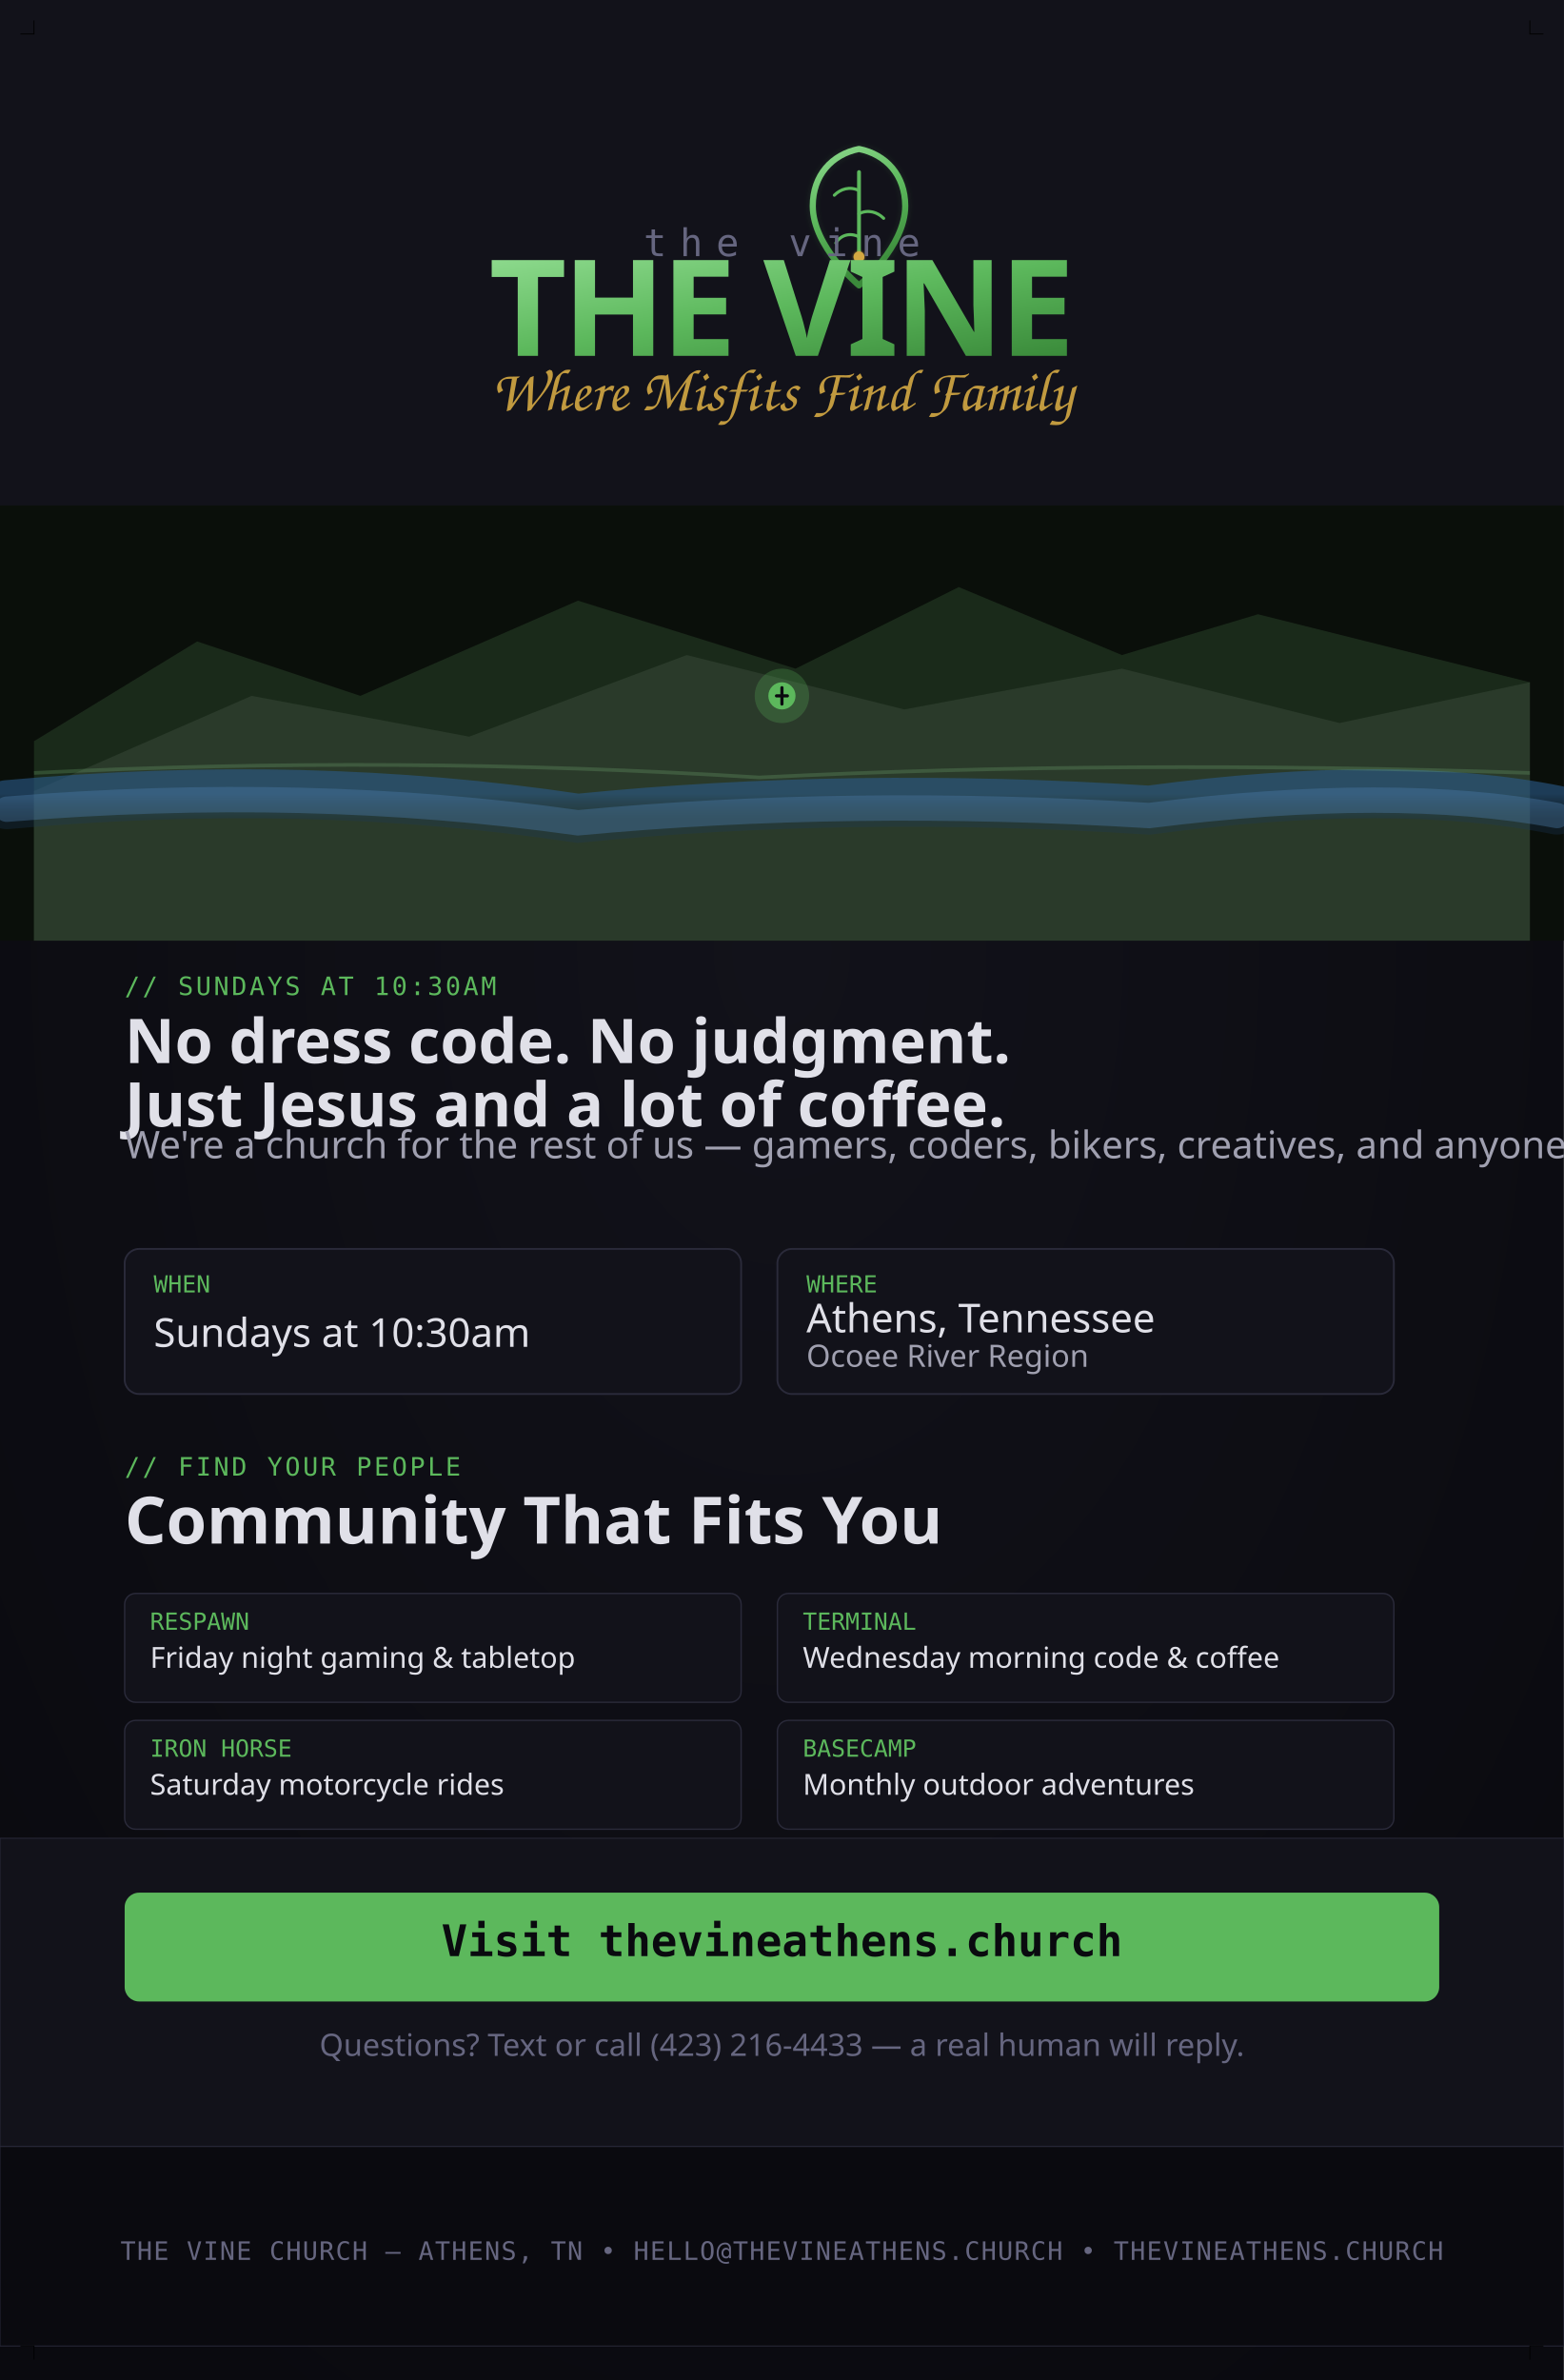
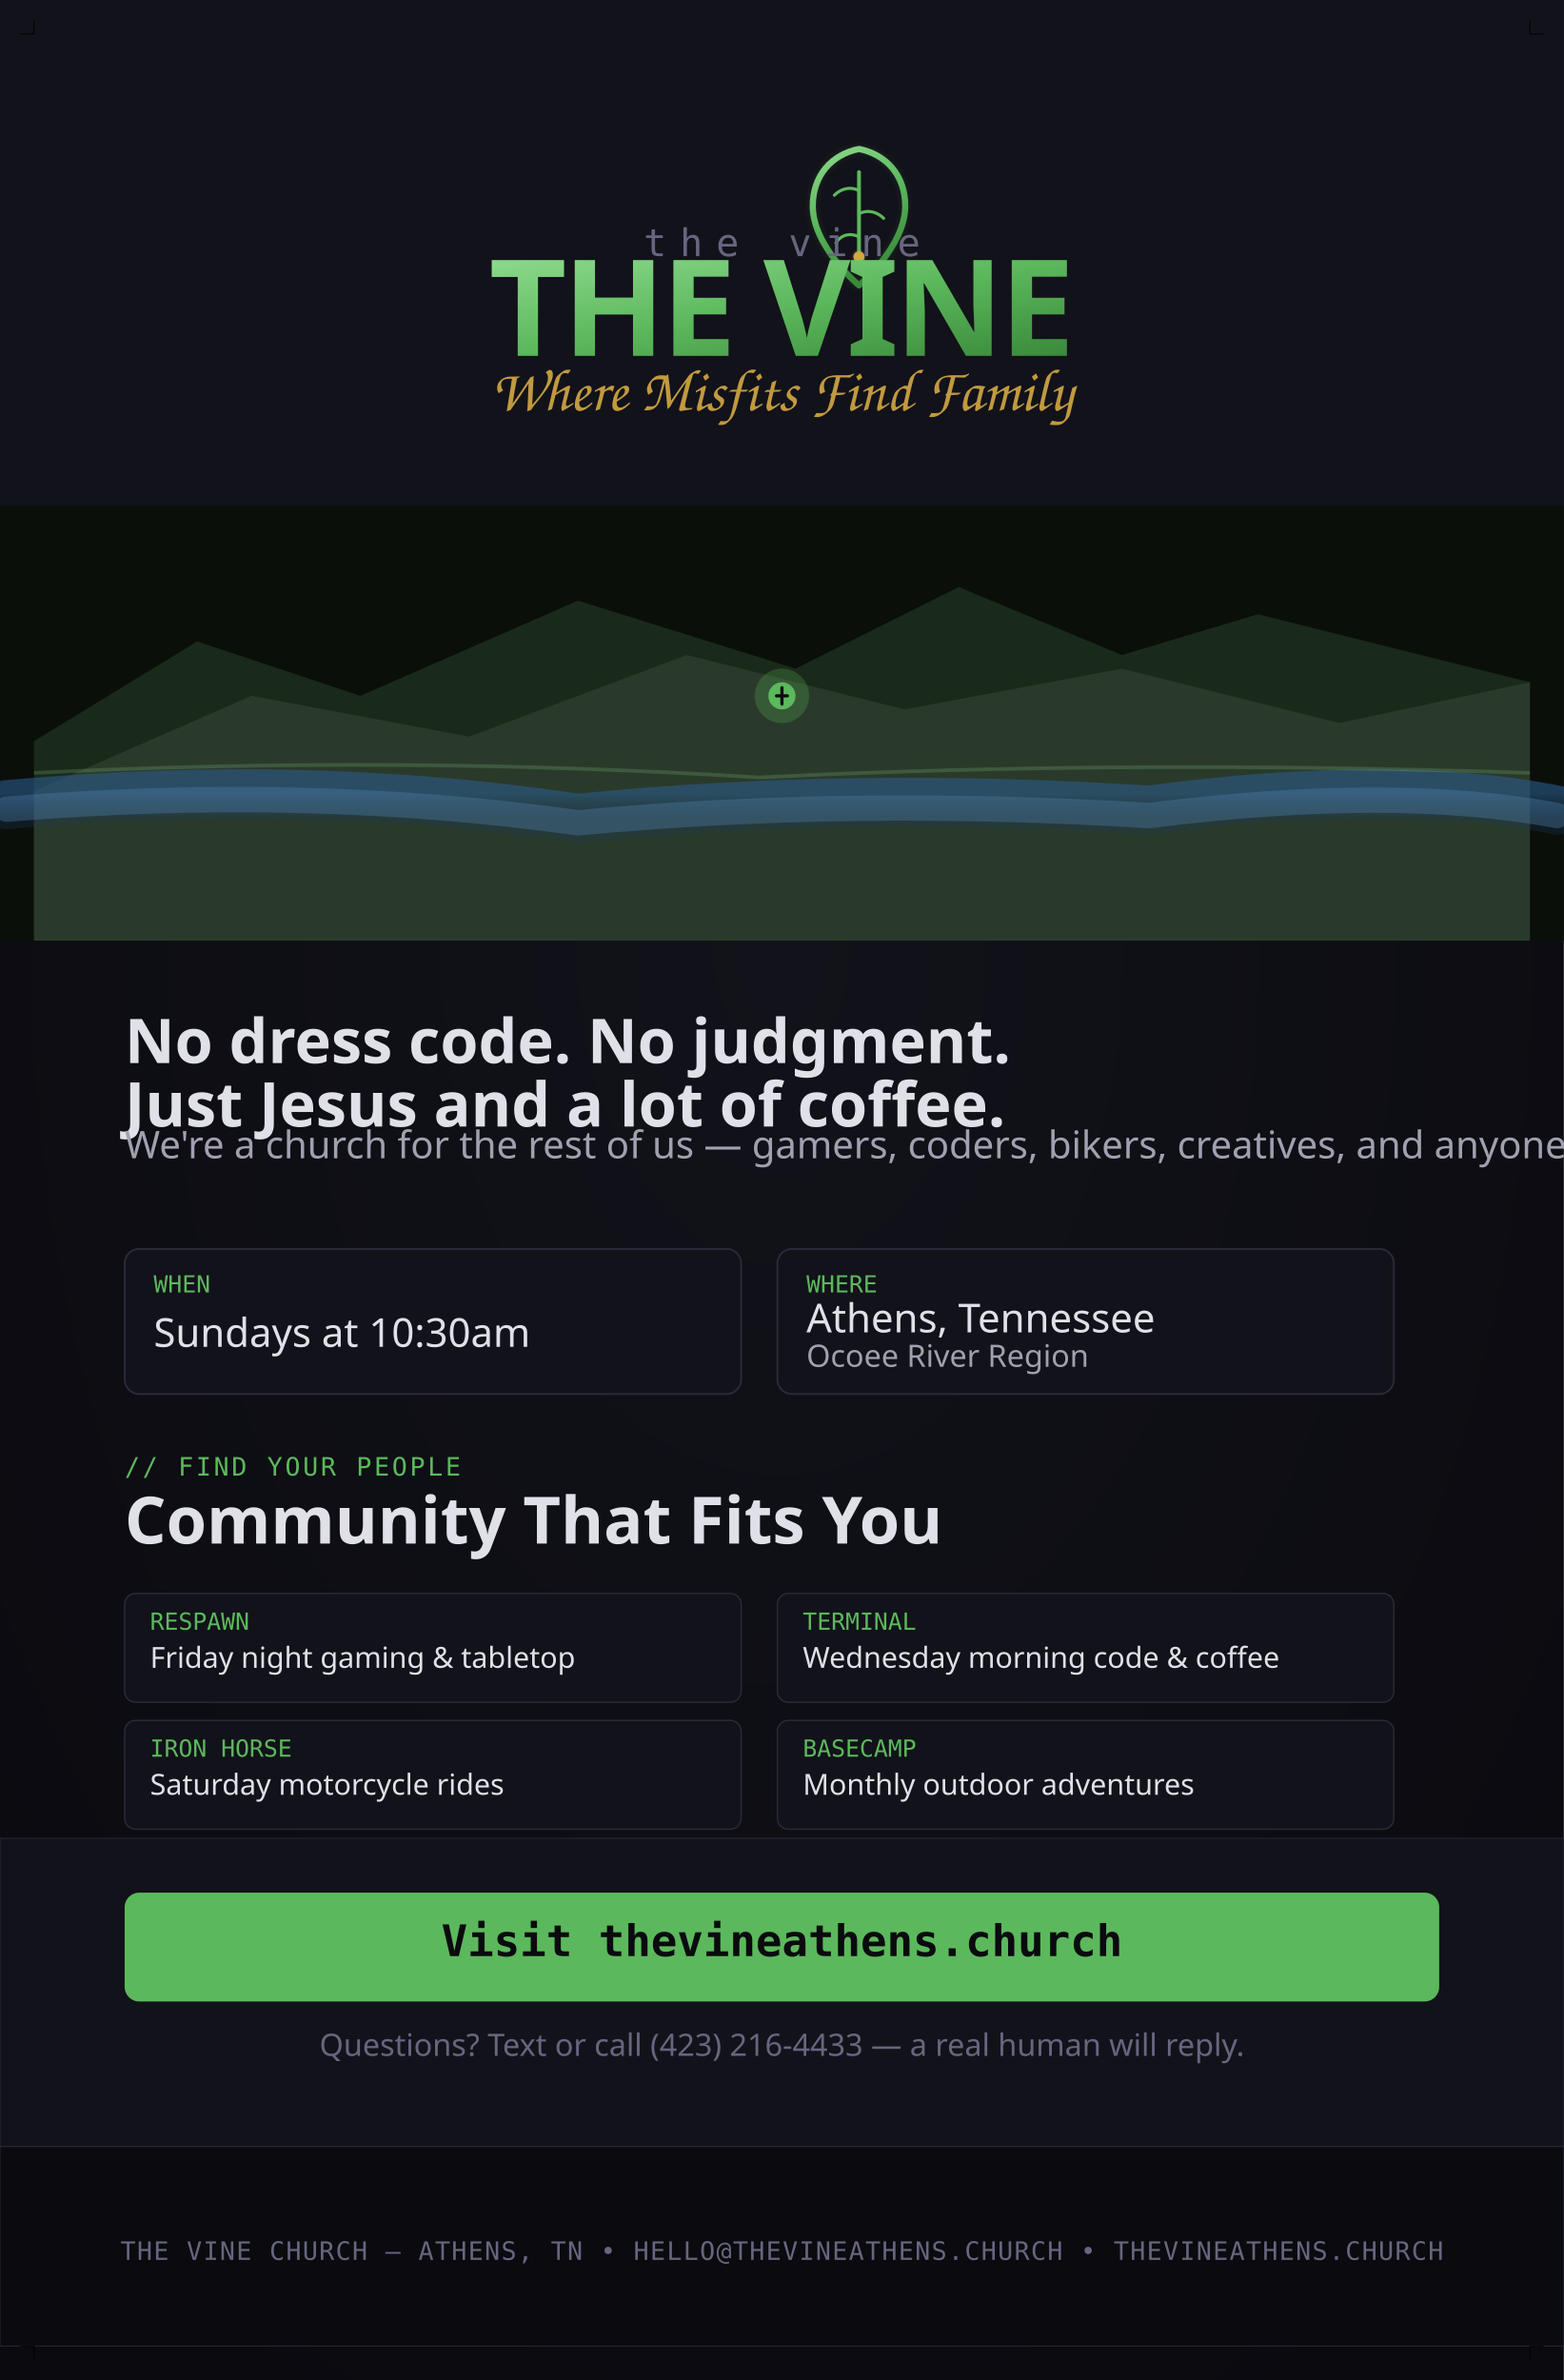
<svg xmlns="http://www.w3.org/2000/svg" viewBox="-37.5 -37.5 1725 2625" width="1725" height="2625">
  <defs>
    <radialGradient id="flyer-bg" cx="50%" cy="40%" r="70%">
      <stop offset="0%" stop-color="#12121a" />
      <stop offset="100%" stop-color="#0a0a0f" />
    </radialGradient>
    <linearGradient id="leaf-grad" x1="0" y1="0" x2="0.3" y2="1">
      <stop offset="0%" stop-color="#8cd98c" />
      <stop offset="50%" stop-color="#5cb85c" />
      <stop offset="100%" stop-color="#3a8a3a" />
    </linearGradient>
    <linearGradient id="title-grad" x1="0" y1="0" x2="1" y2="1">
      <stop offset="0%" stop-color="#8cd98c" />
      <stop offset="50%" stop-color="#5cb85c" />
      <stop offset="100%" stop-color="#3a8a3a" />
    </linearGradient>
    <linearGradient id="river-grad" x1="0" y1="0" x2="0" y2="1">
      <stop offset="0%" stop-color="#2a5a8a" stop-opacity="0.6" />
      <stop offset="100%" stop-color="#1a3a5a" stop-opacity="0.3" />
    </linearGradient>
    <filter id="amber-glow" x="-50%" y="-50%" width="200%" height="200%">
      <feGaussianBlur in="SourceGraphic" stdDeviation="2" result="blur" />
      <feMerge>
        <feMergeNode in="blur" />
        <feMergeNode in="SourceGraphic" />
      </feMerge>
    </filter>
    <filter id="leaf-glow" x="-20%" y="-20%" width="140%" height="140%">
      <feGaussianBlur in="SourceAlpha" stdDeviation="4" result="blur" />
      <feFlood flood-color="#5cb85c" flood-opacity="0.15" />
      <feComposite in2="blur" operator="in" result="glow" />
      <feMerge>
        <feMergeNode in="glow" />
        <feMergeNode in="SourceGraphic" />
      </feMerge>
    </filter>
  </defs>
  <rect x="-37.5" y="-37.5" width="1725" height="2625" fill="url(#flyer-bg)" />
  <g transform="translate(0, 0)">
    <rect x="-37.5" y="-37.5" width="1725" height="557.5" fill="#12121a" />
    <g transform="translate(825, 120) scale(0.85)">
      <path d="M100 185 C100 185 40 135 40 82 C40 42 65 15 100 8 C135 15 160 42 160 82 C160 135 100 185 100 185Z" fill="none" stroke="url(#leaf-grad)" stroke-width="8" stroke-linejoin="round" filter="url(#leaf-glow)" />
      <line x1="100" y1="38" x2="100" y2="155" stroke="#5cb85c" stroke-width="5" stroke-linecap="round" />
      <path d="M100 62 C88 56 76 60 68 68" fill="none" stroke="#5cb85c" stroke-width="4" stroke-linecap="round" />
      <path d="M100 92 C112 86 124 90 132 98" fill="none" stroke="#5cb85c" stroke-width="4" stroke-linecap="round" />
      <path d="M100 122 C88 116 76 120 70 130" fill="none" stroke="#5cb85c" stroke-width="4" stroke-linecap="round" />
      <circle cx="100" cy="148" r="7" fill="#d4a843" filter="url(#amber-glow)" />
    </g>
    <text x="825" y="245" text-anchor="middle" font-family="'JetBrains Mono', monospace" font-size="42" font-weight="400" fill="#666680" letter-spacing="0.35em">the vine</text>
    <text x="825" y="355" text-anchor="middle" font-family="'Space Grotesk', sans-serif" font-size="148" font-weight="700" fill="url(#title-grad)" letter-spacing="-0.03em">THE VINE</text>
    <text x="825" y="415" text-anchor="middle" font-family="'Caveat', cursive" font-size="66" font-weight="400" fill="#d4a843" opacity="0.9">Where Misfits Find Family</text>
  </g>
  <g transform="translate(0, 520)">
    <rect x="-37.5" width="1725" height="480" fill="#0a0f0a" />
    <path d="M0,260 L180,150 L360,210 L600,105 L840,180 L1020,90 L1200,165 L1350,120 L1650,195 L1650,480 L0,480 Z" fill="#1a2a1a" />
    <path d="M0,315 L240,210 L480,255 L720,165 L960,225 L1200,180 L1440,240 L1650,195 L1650,480 L0,480 Z" fill="#2a3a2a" />
    <path d="M-30,330 Q300,300 600,345 Q900,315 1230,336 Q1500,300 1680,336" fill="none" stroke="url(#river-grad)" stroke-width="54" stroke-linecap="round" />
    <path d="M-30,335 Q300,308 600,350 Q900,322 1230,342 Q1500,308 1680,342" fill="none" stroke="#4a7aa8" stroke-width="28" stroke-linecap="round" opacity="0.4" />
    <g transform="translate(825, 210)">
      <circle r="30" fill="#5cb85c" opacity="0.25" />
      <circle r="15" fill="#5cb85c" />
      <path d="M0,-9 L0,9" stroke="#0a0a0f" stroke-width="3.5" stroke-linecap="round" />
      <path d="M-6,0 L6,0" stroke="#0a0a0f" stroke-width="3.5" stroke-linecap="round" />
    </g>
    <path d="M0,295 Q400,275 800,300 Q1200,280 1650,295" fill="none" stroke="#8cd98c" stroke-width="4" stroke-opacity="0.2" />
  </g>
  <g transform="translate(0, 1000)">
-     <text x="100" y="60" font-family="'JetBrains Mono', monospace" font-size="28" fill="#5cb85c" letter-spacing="0.1em">// SUNDAYS AT 10:30AM</text>
    <text x="100" y="135" font-family="'Space Grotesk', sans-serif" font-size="68" font-weight="600" fill="#e0e0e8">No dress code. No judgment.</text>
    <text x="100" y="205" font-family="'Space Grotesk', sans-serif" font-size="68" font-weight="600" fill="#e0e0e8">Just Jesus and a lot of coffee.</text>
    <text x="100" y="240" font-family="'Space Grotesk', sans-serif" font-size="42" fill="#a0a0b0" line-height="1.7">
      We're a church for the rest of us — gamers, coders, bikers, creatives,<br />
      and anyone who's ever felt like they don't fit the mold.<br />
      Real faith. Real people. Real community.
    </text>
    <g transform="translate(100, 340)">
      <rect x="0" y="0" width="680" height="160" rx="16" fill="#12121a" stroke="#2a2a3a" stroke-width="2" />
      <text x="32" y="48" font-family="'JetBrains Mono', monospace" font-size="26" fill="#5cb85c">WHEN</text>
      <text x="32" y="108" font-family="'Space Grotesk', sans-serif" font-size="44" fill="#e0e0e8">Sundays at 10:30am</text>
      <g transform="translate(720, 0)">
        <rect x="0" y="0" width="680" height="160" rx="16" fill="#12121a" stroke="#2a2a3a" stroke-width="2" />
        <text x="32" y="48" font-family="'JetBrains Mono', monospace" font-size="26" fill="#5cb85c">WHERE</text>
        <text x="32" y="92" font-family="'Space Grotesk', sans-serif" font-size="44" fill="#e0e0e8">Athens, Tennessee</text>
        <text x="32" y="130" font-family="'Space Grotesk', sans-serif" font-size="34" fill="#a0a0b0">Ocoee River Region</text>
      </g>
    </g>
    <text x="100" y="590" font-family="'JetBrains Mono', monospace" font-size="28" fill="#5cb85c" letter-spacing="0.1em">// FIND YOUR PEOPLE</text>
    <text x="100" y="665" font-family="'Space Grotesk', sans-serif" font-size="72" font-weight="600" fill="#e0e0e8">Community That Fits You</text>
    <g transform="translate(100, 720)">
      <g>
        <rect x="0" y="0" width="680" height="120" rx="12" fill="#12121a" stroke="#2a2a3a" stroke-width="1.5" />
        <text x="28" y="40" font-family="'JetBrains Mono', monospace" font-size="26" fill="#5cb85c">RESPAWN</text>
        <text x="28" y="82" font-family="'Space Grotesk', sans-serif" font-size="32" fill="#e0e0e8">Friday night gaming &amp; tabletop</text>
      </g>
      <g transform="translate(720, 0)">
        <rect x="0" y="0" width="680" height="120" rx="12" fill="#12121a" stroke="#2a2a3a" stroke-width="1.5" />
        <text x="28" y="40" font-family="'JetBrains Mono', monospace" font-size="26" fill="#5cb85c">TERMINAL</text>
        <text x="28" y="82" font-family="'Space Grotesk', sans-serif" font-size="32" fill="#e0e0e8">Wednesday morning code &amp; coffee</text>
      </g>
      <g transform="translate(0, 140)">
        <rect x="0" y="0" width="680" height="120" rx="12" fill="#12121a" stroke="#2a2a3a" stroke-width="1.5" />
        <text x="28" y="40" font-family="'JetBrains Mono', monospace" font-size="26" fill="#5cb85c">IRON HORSE</text>
        <text x="28" y="82" font-family="'Space Grotesk', sans-serif" font-size="32" fill="#e0e0e8">Saturday motorcycle rides</text>
      </g>
      <g transform="translate(720, 140)">
        <rect x="0" y="0" width="680" height="120" rx="12" fill="#12121a" stroke="#2a2a3a" stroke-width="1.5" />
        <text x="28" y="40" font-family="'JetBrains Mono', monospace" font-size="26" fill="#5cb85c">BASECAMP</text>
        <text x="28" y="82" font-family="'Space Grotesk', sans-serif" font-size="32" fill="#e0e0e8">Monthly outdoor adventures</text>
      </g>
      <g transform="translate(0, 280)">
        <rect x="0" y="0" width="680" height="120" rx="12" fill="#12121a" stroke="#2a2a3a" stroke-width="1.5" />
        <text x="28" y="40" font-family="'JetBrains Mono', monospace" font-size="26" fill="#5cb85c">BRANCHES</text>
        <text x="28" y="82" font-family="'Space Grotesk', sans-serif" font-size="32" fill="#e0e0e8">Weekly discipleship groups</text>
      </g>
      <g transform="translate(720, 280)">
        <rect x="0" y="0" width="680" height="120" rx="12" fill="#12121a" stroke="#2a2a3a" stroke-width="1.5" />
        <text x="28" y="40" font-family="'JetBrains Mono', monospace" font-size="26" fill="#5cb85c">AMPLIFIED</text>
        <text x="28" y="82" font-family="'Space Grotesk', sans-serif" font-size="32" fill="#e0e0e8">Thursday music &amp; worship</text>
      </g>
    </g>
  </g>
  <g transform="translate(0, 1990)">
    <rect x="-37.5" width="1725" height="340" fill="#12121a" stroke="#2a2a3a" stroke-width="1" />
    <rect x="100" y="60" width="1450" height="120" rx="16" fill="#5cb85c" />
    <text x="825" y="130" text-anchor="middle" font-family="'JetBrains Mono', monospace" font-size="48" font-weight="700" fill="#0a0a0f">Visit thevineathens.church</text>
    <text x="825" y="240" text-anchor="middle" font-family="'Space Grotesk', sans-serif" font-size="34" fill="#666680">Questions? Text or call (423) 216-4433 — a real human will reply.</text>
  </g>
  <g transform="translate(0, 2330)">
    <rect x="-37.5" width="1725" height="220" fill="#0a0a0f" stroke="#2a2a3a" stroke-width="1" />
    <text x="825" y="125" text-anchor="middle" font-family="'JetBrains Mono', monospace" font-size="28" fill="#666680" letter-spacing="0.05em">THE VINE CHURCH — ATHENS, TN • HELLO@THEVINEATHENS.CHURCH • THEVINEATHENS.CHURCH</text>
  </g>
  <g stroke="#000000" stroke-width="1" fill="none">
    <path d="M-15,0 L0,0 L0,-15" />
    <path d="M1650,-15 L1650,0 L1665,0" />
    <path d="M-15,2550 L0,2550 L0,2565" />
    <path d="M1650,2565 L1650,2550 L1665,2550" />
  </g>
</svg>
